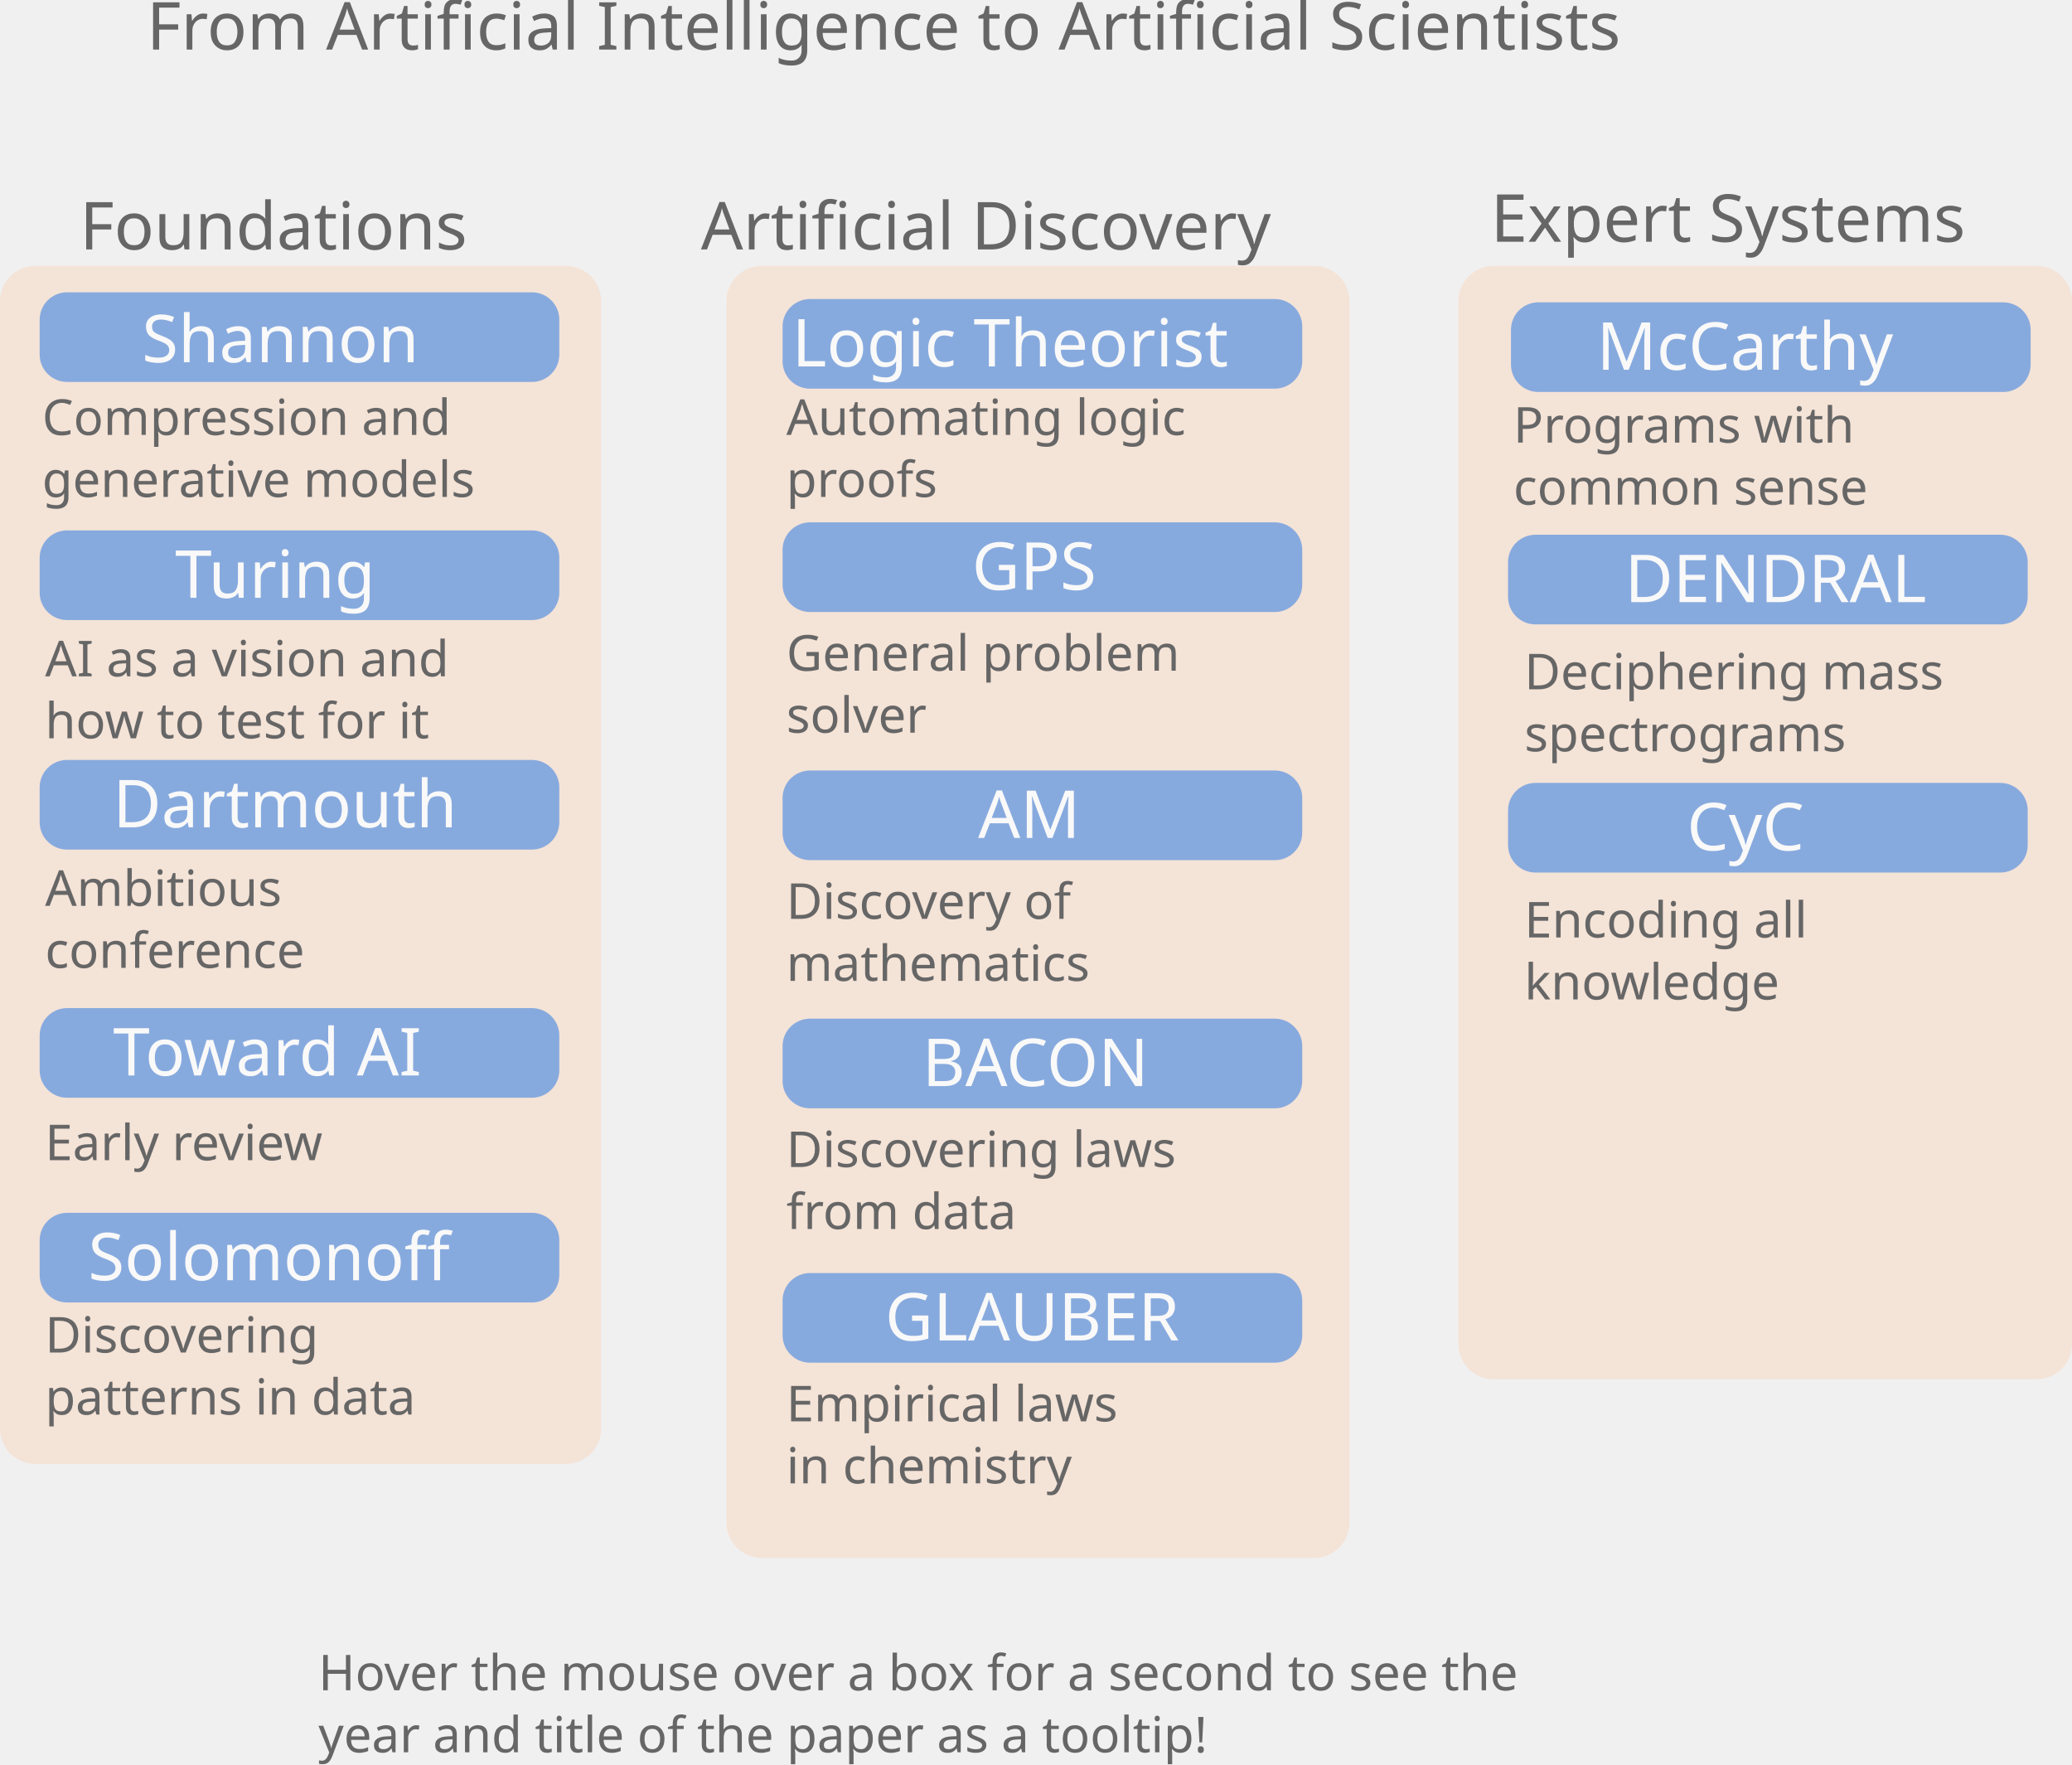
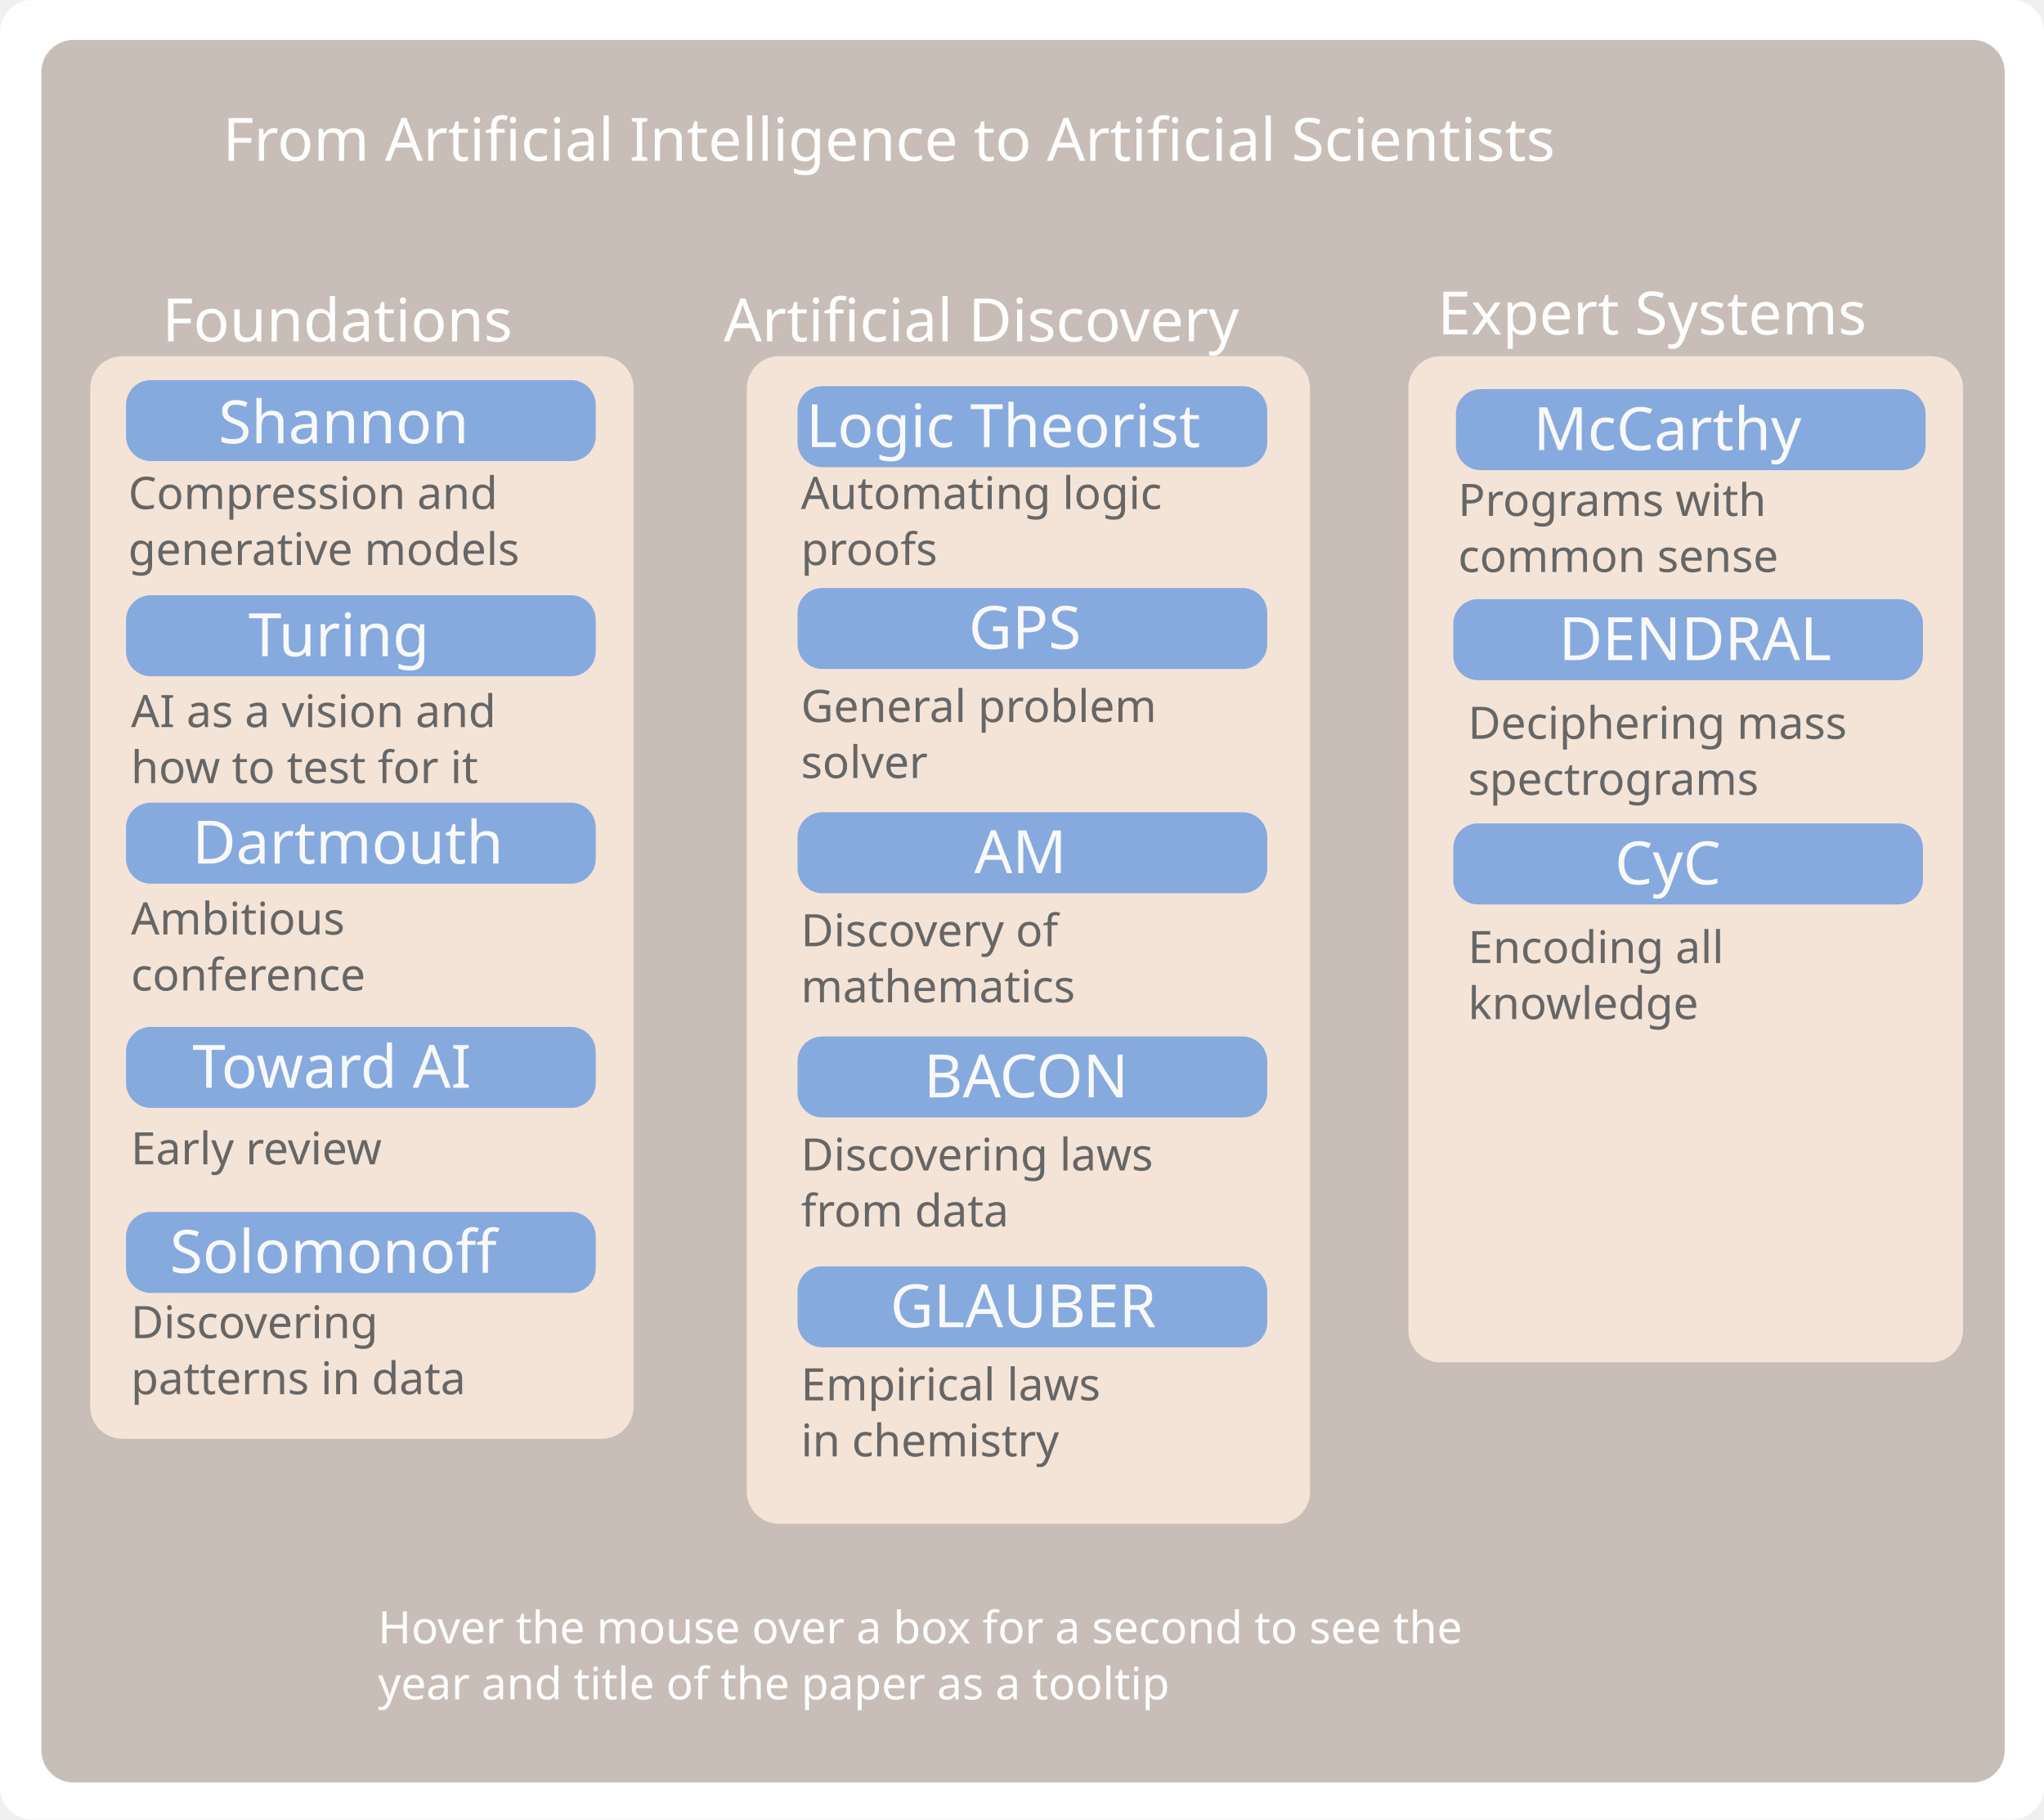
- <svg xmlns="http://www.w3.org/2000/svg" xmlns:xlink="http://www.w3.org/1999/xlink" width="176.782mm" height="150.523mm" viewBox="0 0 176.782 150.523" version="1.1" id="svg1">
+ <svg xmlns="http://www.w3.org/2000/svg" xmlns:xlink="http://www.w3.org/1999/xlink" width="192.94mm" height="171.759mm" viewBox="0 0 192.94 171.759" version="1.1" id="svg1">
  <defs id="defs1" />
-   <g id="layer1" transform="translate(-22.01659,-68.06691)">
+   <g id="layer1" transform="translate(-13.50315,-57.1221)">
+     <rect style="fill:#ffffff;stroke:none;stroke-width:0.765;stroke-linecap:round;stroke-linejoin:round" id="rect39" width="192.94" height="171.759" x="13.503" y="57.122" ry="3.029" />
+     <rect style="fill:#c8beb7;stroke:none;stroke-width:0.765;stroke-linecap:round;stroke-linejoin:round" id="rect40" width="185.328" height="164.479" x="17.407" y="60.893" ry="3.029" />
    <rect style="fill:#f4e3d7;stroke:none;stroke-width:0.765;stroke-linecap:round;stroke-linejoin:round" id="rect12" width="53.161" height="110.21" x="83.998" y="90.745" ry="3.029" />
    <rect style="fill:#f4e3d7;stroke:none;stroke-width:0.764;stroke-linecap:round;stroke-linejoin:round" id="rect4" width="51.289" height="102.189" x="22.017" y="90.745" ry="3.018" />
    <a id="a4" xlink:href="https://people.math.harvard.edu/~ctm/home/text/others/shannon/entropy/entropy.pdf" target="_blank" transform="translate(-1.429123,-12.00569)" xlink:title="1948 A Mathematical Theory of Communication">
      <g id="g1">
        <rect style="fill:#87aade;stroke:none;stroke-width:0.657;stroke-linecap:round;stroke-linejoin:round" id="rect1" width="44.337" height="7.647" x="26.829" y="105.004" ry="2.341" />
        <text xml:space="preserve" style="font-size:5.644px;line-height:1.25;font-family:Krungthep;-inkscape-font-specification:'Krungthep, Normal';font-variant-ligatures:none;letter-spacing:0px;word-spacing:0px;white-space:pre-wrap;shape-inside:url(#rect1);display:inline;fill:#f9f9f9;stroke-width:0.265" x="33.23" y="108.854" id="text1" transform="translate(7.95979,0.7816216)">
          <tspan x="27.599" y="110.19" id="tspan3">Shannon</tspan>
        </text>
      </g>
    </a>
    <a id="a3" xlink:href="https://www.csee.umbc.edu/courses/471/papers/turing.pdf" target="_blank" transform="translate(-20.72752,29.77046)" xlink:title="1950 COMPUTING MACHINERY AND INTELLIGENCE">
      <g id="g2" transform="translate(3.686212,-21.46676)">
        <rect style="fill:#87aade;stroke:none;stroke-width:0.657;stroke-linecap:round;stroke-linejoin:round" id="rect2" width="44.337" height="7.647" x="42.441" y="105.004" ry="2.341" />
        <text xml:space="preserve" style="font-size:5.644px;line-height:1.25;font-family:Krungthep;-inkscape-font-specification:'Krungthep, Normal';font-variant-ligatures:none;letter-spacing:0px;word-spacing:0px;white-space:pre-wrap;shape-inside:url(#rect2);display:inline;fill:#f9f9f9;stroke-width:0.265" x="33.23" y="108.854" id="text2" transform="translate(10.77866,0.5647856)">
          <tspan x="43.211" y="110.19" id="tspan4">Turing</tspan>
        </text>
      </g>
    </a>
-     <text xml:space="preserve" style="font-size:5.644px;line-height:1.25;font-family:Krungthep;-inkscape-font-specification:'Krungthep, Normal';font-variant-ligatures:none;letter-spacing:0px;word-spacing:0px;fill:#666666;stroke-width:0.265" x="28.825" y="89.345" id="text6">
-       <tspan id="tspan6" style="fill:#666666;stroke-width:0.265" x="28.825" y="89.345">Foundations</tspan>
+     <text xml:space="preserve" style="font-size:5.644px;line-height:1.25;font-family:Krungthep;-inkscape-font-specification:'Krungthep, Normal';font-variant-ligatures:none;letter-spacing:0px;word-spacing:0px;fill:#ffffff;stroke-width:0.265" x="28.825" y="89.345" id="text6">
+       <tspan id="tspan6" style="fill:#ffffff;stroke-width:0.265" x="28.825" y="89.345">Foundations</tspan>
    </text>
-     <text xml:space="preserve" style="font-size:4.233px;line-height:1.25;font-family:Krungthep;-inkscape-font-specification:'Krungthep, Normal';font-variant-ligatures:none;letter-spacing:0px;word-spacing:0px;fill:#666666;stroke-width:0.198" x="49.186" y="212.24" id="text7">
-       <tspan id="tspan7" style="fill:#666666;stroke-width:0.198" x="49.186" y="212.24">Hover the mouse over a box for a second to see the </tspan>
-       <tspan style="fill:#666666;stroke-width:0.198" x="49.186" y="217.531" id="tspan8">year and title of the paper as a tooltip!</tspan>
+     <text xml:space="preserve" style="font-size:4.233px;line-height:1.25;font-family:Krungthep;-inkscape-font-specification:'Krungthep, Normal';font-variant-ligatures:none;letter-spacing:0px;word-spacing:0px;fill:#ffffff;stroke-width:0.198" x="49.186" y="212.24" id="text7">
+       <tspan id="tspan7" style="fill:#ffffff;stroke-width:0.198" x="49.186" y="212.24">Hover the mouse over a box for a second to see the </tspan>
+       <tspan style="fill:#ffffff;stroke-width:0.198" x="49.186" y="217.531" id="tspan8">year and title of the paper as a tooltip</tspan>
    </text>
-     <text xml:space="preserve" style="font-size:5.644px;line-height:1.25;font-family:Krungthep;-inkscape-font-specification:'Krungthep, Normal';font-variant-ligatures:none;letter-spacing:0px;word-spacing:0px;fill:#666666;stroke-width:0.265" x="149.203" y="88.685" id="text9">
-       <tspan id="tspan9" style="fill:#666666;stroke-width:0.265" x="149.203" y="88.685">Expert Systems</tspan>
+     <text xml:space="preserve" style="font-size:5.644px;line-height:1.25;font-family:Krungthep;-inkscape-font-specification:'Krungthep, Normal';font-variant-ligatures:none;letter-spacing:0px;word-spacing:0px;fill:#ffffff;stroke-width:0.265" x="149.203" y="88.685" id="text9">
+       <tspan id="tspan9" style="fill:#ffffff;stroke-width:0.265" x="149.203" y="88.685">Expert Systems</tspan>
    </text>
    <a id="a11" xlink:href="https://apps.dtic.mil/sti/tr/pdf/ADA155378.pdf" target="_blank" transform="translate(42.65842,50.25158)" xlink:title="1976 Lenat: An Artificial Intelligence Approach to&#10;Discovery in Mathematics as Heuristic Search">
      <g id="g11" transform="translate(3.686212,-21.46676)">
        <rect style="fill:#87aade;stroke:none;stroke-width:0.657;stroke-linecap:round;stroke-linejoin:round" id="rect10" width="44.337" height="7.647" x="42.441" y="105.004" ry="2.341" />
        <text xml:space="preserve" style="font-size:5.644px;line-height:1.25;font-family:Krungthep;-inkscape-font-specification:'Krungthep, Normal';font-variant-ligatures:none;letter-spacing:0px;word-spacing:0px;white-space:pre-wrap;shape-inside:url(#rect10);display:inline;fill:#f9f9f9;stroke-width:0.265" x="33.23" y="108.854" id="text11" transform="translate(15.91492,0.5647856)">
          <tspan x="43.211" y="110.19" id="tspan5">AM</tspan>
        </text>
      </g>
    </a>
-     <text xml:space="preserve" style="font-size:5.644px;line-height:1.25;font-family:Krungthep;-inkscape-font-specification:'Krungthep, Normal';font-variant-ligatures:none;letter-spacing:0px;word-spacing:0px;fill:#666666;stroke-width:0.265" x="81.82" y="89.345" id="text12">
-       <tspan id="tspan12" style="fill:#666666;stroke-width:0.265" x="81.82" y="89.345">Artificial Discovery</tspan>
+     <text xml:space="preserve" style="font-size:5.644px;line-height:1.25;font-family:Krungthep;-inkscape-font-specification:'Krungthep, Normal';font-variant-ligatures:none;letter-spacing:0px;word-spacing:0px;fill:#ffffff;stroke-width:0.265" x="81.82" y="89.345" id="text12">
+       <tspan id="tspan12" style="fill:#ffffff;stroke-width:0.265" x="81.82" y="89.345">Artificial Discovery</tspan>
    </text>
-     <text xml:space="preserve" style="font-size:5.644px;line-height:1.25;font-family:Krungthep;-inkscape-font-specification:'Krungthep, Normal';font-variant-ligatures:none;letter-spacing:0px;word-spacing:0px;fill:#666666;stroke-width:0.265" x="34.533" y="72.3" id="text13">
-       <tspan id="tspan13" style="fill:#666666;stroke-width:0.265" x="34.533" y="72.3">From Artificial Intelligence to Artificial Scientists</tspan>
+     <text xml:space="preserve" style="font-size:5.644px;line-height:1.25;font-family:Krungthep;-inkscape-font-specification:'Krungthep, Normal';font-variant-ligatures:none;letter-spacing:0px;word-spacing:0px;fill:#ffffff;stroke-width:0.265" x="34.533" y="72.3" id="text13">
+       <tspan id="tspan13" style="fill:#ffffff;stroke-width:0.265" x="34.533" y="72.3">From Artificial Intelligence to Artificial Scientists</tspan>
    </text>
    <rect style="fill:#f4e3d7;stroke:none;stroke-width:0.765;stroke-linecap:round;stroke-linejoin:round" id="rect13" width="52.359" height="94.97" x="146.44" y="90.745" ry="3.029" />
    <a id="a10" xlink:href="https://profiles.nlm.nih.gov/spotlight/bb/catalog/nlm:nlmuid-101584906X1027-doc" target="_blank" transform="translate(104.9095,19.86904)" xlink:title="1993 (review) Lindsay, Buchanan, Feigenbaum, Lederberg -- DENDRAL: A Case Study of the First Expert System for Scientific Hypothesis Formation">
      <g id="g10" transform="translate(3.686212,-21.46676)">
        <rect style="fill:#87aade;stroke:none;stroke-width:0.657;stroke-linecap:round;stroke-linejoin:round" id="rect9" width="44.337" height="7.647" x="42.087" y="115.276" ry="2.341" />
        <text xml:space="preserve" style="font-size:5.644px;line-height:1.25;font-family:Krungthep;-inkscape-font-specification:'Krungthep, Normal';font-variant-ligatures:none;letter-spacing:0px;word-spacing:0px;white-space:pre-wrap;shape-inside:url(#rect9);display:inline;fill:#f9f9f9;stroke-width:0.265" x="33.23" y="108.854" id="text10" transform="translate(9.191157,0.5647856)">
          <tspan x="42.859" y="120.462" id="tspan11">DENDRAL</tspan>
        </text>
      </g>
    </a>
    <a id="a14" xlink:href="https://www.ijcai.org/Proceedings/81-1/Papers/025.pdf" target="_blank" transform="translate(42.65842,71.41825)" xlink:title="1981 Langley et al: BACON .5: The Discovery of Conservation Laws">
      <g id="g14" transform="translate(3.686212,-21.46676)">
        <rect style="fill:#87aade;stroke:none;stroke-width:0.657;stroke-linecap:round;stroke-linejoin:round" id="rect14" width="44.337" height="7.647" x="42.441" y="105.004" ry="2.341" />
        <text xml:space="preserve" style="font-size:5.644px;line-height:1.25;font-family:Krungthep;-inkscape-font-specification:'Krungthep, Normal';font-variant-ligatures:none;letter-spacing:0px;word-spacing:0px;white-space:pre-wrap;shape-inside:url(#rect14);display:inline;fill:#f9f9f9;stroke-width:0.265" x="33.23" y="108.854" id="text14" transform="translate(11.15242,0.5647856)">
          <tspan x="43.211" y="110.19" id="tspan20">BACON</tspan>
        </text>
      </g>
    </a>
    <a id="a16" xlink:href="http://shelf1.library.cmu.edu/IMLS/MindModels/logictheorymachine.pdf" target="_blank" transform="translate(42.65842,10.03491)" xlink:title="1956 Newell, Simon: The Logic Theory Machine">
      <g id="g15" transform="translate(3.686212,-21.46676)">
        <rect style="fill:#87aade;stroke:none;stroke-width:0.657;stroke-linecap:round;stroke-linejoin:round" id="rect15" width="44.337" height="7.647" x="42.441" y="105.004" ry="2.341" />
        <text xml:space="preserve" style="font-size:5.644px;line-height:1.25;font-family:Krungthep;-inkscape-font-specification:'Krungthep, Normal';font-variant-ligatures:none;letter-spacing:0px;word-spacing:0px;white-space:pre-wrap;shape-inside:url(#rect15);display:inline;fill:#f9f9f9;stroke-width:0.265" x="33.23" y="108.854" id="text15" transform="translate(0.03992263,0.5647856)">
          <tspan x="43.211" y="110.19" id="tspan21">Logic Theorist</tspan>
        </text>
      </g>
    </a>
    <a id="a17" xlink:href="https://archive.computerhistory.org/resources/access/text/2023/06/102720392-05-01-acc.pdf" target="_blank" transform="translate(-20.72752,49.34963)" xlink:title="1955 McCarthy, Minsky, Rochester, Shannon: A PROPOSAL FOR THE&#10;DARTMOUTH SUMMER RESEARCH PROJECT&#10;ON ARTIFICIAL INTELLIGENCE">
      <g id="g16" transform="translate(3.686212,-21.46676)">
        <rect style="fill:#87aade;stroke:none;stroke-width:0.657;stroke-linecap:round;stroke-linejoin:round" id="rect16" width="44.337" height="7.647" x="42.441" y="105.004" ry="2.341" />
        <text xml:space="preserve" style="font-size:5.644px;line-height:1.25;font-family:Krungthep;-inkscape-font-specification:'Krungthep, Normal';font-variant-ligatures:none;letter-spacing:0px;word-spacing:0px;white-space:pre-wrap;shape-inside:url(#rect16);display:inline;fill:#f9f9f9;stroke-width:0.265" x="33.23" y="108.854" id="text16" transform="translate(5.48699,0.5647856)">
          <tspan x="43.211" y="110.19" id="tspan22">Dartmouth</tspan>
        </text>
      </g>
    </a>
    <a id="a18" xlink:href="https://ia601506.us.archive.org/21/items/bitsavers_randiplP15roblemSolvingProgramFeb59_1757450/P-1584_Report_On_A_General_Problem-Solving_Program_Feb59_text.pdf" target="_blank" transform="translate(42.65842,29.08491)" xlink:title="1959 Newell, Shaw, Simon:  General Problem Solver">
      <g id="g17" transform="translate(3.686212,-21.46676)">
        <rect style="fill:#87aade;stroke:none;stroke-width:0.657;stroke-linecap:round;stroke-linejoin:round" id="rect17" width="44.337" height="7.647" x="42.441" y="105.004" ry="2.341" />
        <text xml:space="preserve" style="font-size:5.644px;line-height:1.25;font-family:Krungthep;-inkscape-font-specification:'Krungthep, Normal';font-variant-ligatures:none;letter-spacing:0px;word-spacing:0px;white-space:pre-wrap;shape-inside:url(#rect17);display:inline;fill:#f9f9f9;stroke-width:0.265" x="33.23" y="108.854" id="text17" transform="translate(15.38575,0.5647856)">
          <tspan x="43.211" y="110.19" id="tspan24">GPS</tspan>
        </text>
      </g>
    </a>
    <a id="a19" xlink:href="https://courses.csail.mit.edu/6.803/pdf/steps.pdf" target="_blank" transform="translate(-20.72752,70.5163)" xlink:title="1961 (review) Minsky: Steps Toward Artificial Intelligence">
      <g id="g18" transform="translate(3.686212,-21.46676)">
        <rect style="fill:#87aade;stroke:none;stroke-width:0.657;stroke-linecap:round;stroke-linejoin:round" id="rect18" width="44.337" height="7.647" x="42.441" y="105.004" ry="2.341" />
        <text xml:space="preserve" style="font-size:5.644px;line-height:1.25;font-family:Krungthep;-inkscape-font-specification:'Krungthep, Normal';font-variant-ligatures:none;letter-spacing:0px;word-spacing:0px;white-space:pre-wrap;shape-inside:url(#rect18);display:inline;fill:#f9f9f9;stroke-width:0.265" x="33.23" y="108.854" id="text18" transform="translate(5.48699,0.5647856)">
          <tspan x="43.211" y="110.19" id="tspan40">Toward AI</tspan>
        </text>
      </g>
    </a>
    <a id="a20" xlink:href="http://jmc.stanford.edu/articles/mcc59/mcc59.pdf" target="_blank" transform="translate(104.8045,10.3178)" xlink:title="1959 McCarthy: Programs with Common Sense">
      <g id="g19" transform="translate(3.686212,-21.46676)">
        <rect style="fill:#87aade;stroke:none;stroke-width:0.657;stroke-linecap:round;stroke-linejoin:round" id="rect19" width="44.337" height="7.647" x="42.441" y="105.004" ry="2.341" />
        <text xml:space="preserve" style="font-size:5.644px;line-height:1.25;font-family:Krungthep;-inkscape-font-specification:'Krungthep, Normal';font-variant-ligatures:none;letter-spacing:0px;word-spacing:0px;white-space:pre-wrap;shape-inside:url(#rect19);display:inline;fill:#f9f9f9;stroke-width:0.265" x="33.23" y="108.854" id="text19" transform="translate(6.545323,0.5647856)">
          <tspan x="43.211" y="110.19" id="tspan41">McCarthy</tspan>
        </text>
      </g>
    </a>
    <text xml:space="preserve" style="font-size:4.233px;line-height:1.25;font-family:Krungthep;-inkscape-font-specification:'Krungthep, Normal';font-variant-ligatures:none;letter-spacing:0px;word-spacing:0px;white-space:pre;inline-size:52.661;display:inline;fill:#666666;stroke-width:0.198" x="31.745" y="178.961" id="text23" transform="translate(-6.138545,-73.79676)">
      <tspan x="31.745" y="178.961" id="tspan42">Compression and </tspan>
      <tspan x="31.745" y="184.253" id="tspan43">generative models</tspan>
    </text>
    <text xml:space="preserve" style="font-size:4.233px;line-height:1.25;font-family:Krungthep;-inkscape-font-specification:'Krungthep, Normal';font-variant-ligatures:none;letter-spacing:0px;word-spacing:0px;white-space:pre;inline-size:40.896;display:inline;fill:#666666;stroke-width:0.198" x="31.745" y="178.961" id="text25" transform="translate(-5.882351,-53.20854)">
      <tspan x="31.745" y="178.961" id="tspan44">AI as a vision and </tspan>
      <tspan x="31.745" y="184.253" id="tspan45">how to test for it</tspan>
    </text>
    <text xml:space="preserve" style="font-size:4.233px;line-height:1.25;font-family:Krungthep;-inkscape-font-specification:'Krungthep, Normal';font-variant-ligatures:none;letter-spacing:0px;word-spacing:0px;white-space:pre;inline-size:40.896;display:inline;fill:#666666;stroke-width:0.198" x="31.745" y="178.961" id="text26" transform="translate(-5.882351,-33.62937)">
      <tspan x="31.745" y="178.961" id="tspan46">Ambitious
</tspan>
      <tspan x="31.745" y="184.253" id="tspan47">conference</tspan>
    </text>
    <text xml:space="preserve" style="font-size:4.233px;line-height:1.25;font-family:Krungthep;-inkscape-font-specification:'Krungthep, Normal';font-variant-ligatures:none;letter-spacing:0px;word-spacing:0px;white-space:pre;inline-size:40.896;display:inline;fill:#666666;stroke-width:0.198" x="31.745" y="178.961" id="text27" transform="translate(-5.882351,-11.93353)">
      <tspan x="31.745" y="178.961" id="tspan48">Early review</tspan>
    </text>
    <text xml:space="preserve" style="font-size:4.233px;line-height:1.25;font-family:Krungthep;-inkscape-font-specification:'Krungthep, Normal';font-variant-ligatures:none;letter-spacing:0px;word-spacing:0px;white-space:pre;inline-size:52.661;display:inline;fill:#666666;stroke-width:0.198" x="31.745" y="178.961" id="text28" transform="translate(57.36146,-73.79676)">
      <tspan x="31.745" y="178.961" id="tspan49">Automating logic
</tspan>
      <tspan x="31.745" y="184.253" id="tspan50">proofs</tspan>
    </text>
    <text xml:space="preserve" style="font-size:4.233px;line-height:1.25;font-family:Krungthep;-inkscape-font-specification:'Krungthep, Normal';font-variant-ligatures:none;letter-spacing:0px;word-spacing:0px;white-space:pre;inline-size:52.661;display:inline;fill:#666666;stroke-width:0.198" x="31.745" y="178.961" id="text29" transform="translate(57.36146,-53.68843)">
      <tspan x="31.745" y="178.961" id="tspan51">General problem
</tspan>
      <tspan x="31.745" y="184.253" id="tspan52">solver</tspan>
    </text>
    <text xml:space="preserve" style="font-size:4.233px;line-height:1.25;font-family:Krungthep;-inkscape-font-specification:'Krungthep, Normal';font-variant-ligatures:none;letter-spacing:0px;word-spacing:0px;white-space:pre;inline-size:52.661;display:inline;fill:#666666;stroke-width:0.198" x="31.745" y="178.961" id="text30" transform="translate(119.3935,-73.14109)">
      <tspan x="31.745" y="178.961" id="tspan53">Programs with
</tspan>
      <tspan x="31.745" y="184.253" id="tspan54">common sense</tspan>
    </text>
    <text xml:space="preserve" style="font-size:4.233px;line-height:1.25;font-family:Krungthep;-inkscape-font-specification:'Krungthep, Normal';font-variant-ligatures:none;letter-spacing:0px;word-spacing:0px;white-space:pre;inline-size:52.661;display:inline;fill:#666666;stroke-width:0.198" x="31.745" y="178.961" id="text31" transform="translate(57.36146,-32.52176)">
      <tspan x="31.745" y="178.961" id="tspan55">Discovery of
</tspan>
      <tspan x="31.745" y="184.253" id="tspan56">mathematics</tspan>
    </text>
    <text xml:space="preserve" style="font-size:4.233px;line-height:1.25;font-family:Krungthep;-inkscape-font-specification:'Krungthep, Normal';font-variant-ligatures:none;letter-spacing:0px;word-spacing:0px;white-space:pre;inline-size:52.661;display:inline;fill:#666666;stroke-width:0.198" x="31.745" y="178.961" id="text32" transform="translate(57.36146,-11.3551)">
      <tspan x="31.745" y="178.961" id="tspan57">Discovering laws
</tspan>
      <tspan x="31.745" y="184.253" id="tspan58">from data</tspan>
    </text>
    <text xml:space="preserve" style="font-size:4.233px;line-height:1.25;font-family:Krungthep;-inkscape-font-specification:'Krungthep, Normal';font-variant-ligatures:none;letter-spacing:0px;word-spacing:0px;white-space:pre;inline-size:52.661;display:inline;fill:#666666;stroke-width:0.198" x="31.745" y="178.961" id="text33" transform="translate(120.3323,-52.10093)">
      <tspan x="31.745" y="178.961" id="tspan59">Deciphering mass
</tspan>
      <tspan x="31.745" y="184.253" id="tspan60">spectrograms</tspan>
    </text>
    <a id="a34" xlink:href="https://www.raysolomonoff.com/publications/1964pt1.pdf" target="_blank" transform="translate(-20.72752,87.9788)" xlink:title="1964 Solomonoff: A formal theory of inductive inference">
      <g id="g34" transform="translate(3.686212,-21.46676)">
        <rect style="fill:#87aade;stroke:none;stroke-width:0.657;stroke-linecap:round;stroke-linejoin:round" id="rect33" width="44.337" height="7.647" x="42.441" y="105.004" ry="2.341" />
        <text xml:space="preserve" style="font-size:5.644px;line-height:1.25;font-family:Krungthep;-inkscape-font-specification:'Krungthep, Normal';font-variant-ligatures:none;letter-spacing:0px;word-spacing:0px;white-space:pre-wrap;shape-inside:url(#rect33);display:inline;fill:#f9f9f9;stroke-width:0.265" x="33.23" y="108.854" id="text34" transform="translate(3.370324,0.5647856)">
          <tspan x="43.211" y="110.19" id="tspan61">Solomonoff</tspan>
        </text>
      </g>
    </a>
    <text xml:space="preserve" style="font-size:4.233px;line-height:1.25;font-family:Krungthep;-inkscape-font-specification:'Krungthep, Normal';font-variant-ligatures:none;letter-spacing:0px;word-spacing:0px;white-space:pre;inline-size:44.105;display:inline;fill:#666666;stroke-width:0.198" x="31.745" y="178.961" id="text35" transform="translate(-5.882351,4.470632)">
      <tspan x="31.745" y="178.961" id="tspan62">Discovering </tspan>
      <tspan x="31.745" y="184.253" id="tspan63">patterns in data</tspan>
    </text>
    <a id="a36" xlink:href="https://apps.dtic.mil/sti/tr/pdf/ADA159235.pdf" target="_blank" transform="translate(42.65842,93.11409)" xlink:title="1985 Langley et al: Discovering qualitative empirical laws">
      <g id="g36" transform="translate(3.686212,-21.46676)">
        <rect style="fill:#87aade;stroke:none;stroke-width:0.657;stroke-linecap:round;stroke-linejoin:round" id="rect35" width="44.337" height="7.647" x="42.441" y="105.004" ry="2.341" />
        <text xml:space="preserve" style="font-size:5.644px;line-height:1.25;font-family:Krungthep;-inkscape-font-specification:'Krungthep, Normal';font-variant-ligatures:none;letter-spacing:0px;word-spacing:0px;white-space:pre-wrap;shape-inside:url(#rect35);display:inline;fill:#f9f9f9;stroke-width:0.265" x="33.23" y="108.854" id="text36" transform="translate(7.977419,0.5647856)">
          <tspan x="43.211" y="110.19" id="tspan64">GLAUBER</tspan>
        </text>
      </g>
    </a>
    <text xml:space="preserve" style="font-size:4.233px;line-height:1.25;font-family:Krungthep;-inkscape-font-specification:'Krungthep, Normal';font-variant-ligatures:none;letter-spacing:0px;word-spacing:0px;white-space:pre;inline-size:52.661;display:inline;fill:#666666;stroke-width:0.198" x="31.745" y="178.961" id="text37" transform="translate(57.36146,10.34074)">
      <tspan x="31.745" y="178.961" id="tspan65">Empirical laws
</tspan>
      <tspan x="31.745" y="184.253" id="tspan66">in chemistry</tspan>
    </text>
    <a id="a38" xlink:href="https://en.wikipedia.org/wiki/Cyc" target="_blank" transform="translate(104.9095,41.03571)" xlink:title="1984- Lenat: CyC">
      <g id="g38" transform="translate(3.686212,-21.46676)">
        <rect style="fill:#87aade;stroke:none;stroke-width:0.657;stroke-linecap:round;stroke-linejoin:round" id="rect37" width="44.337" height="7.647" x="42.087" y="115.276" ry="2.341" />
        <text xml:space="preserve" style="font-size:5.644px;line-height:1.25;font-family:Krungthep;-inkscape-font-specification:'Krungthep, Normal';font-variant-ligatures:none;letter-spacing:0px;word-spacing:0px;white-space:pre-wrap;shape-inside:url(#rect37);display:inline;fill:#f9f9f9;stroke-width:0.265" x="33.23" y="108.854" id="text38" transform="translate(14.48282,0.5647856)">
          <tspan x="42.859" y="120.462" id="tspan67">CyC</tspan>
        </text>
      </g>
    </a>
    <text xml:space="preserve" style="font-size:4.233px;line-height:1.25;font-family:Krungthep;-inkscape-font-specification:'Krungthep, Normal';font-variant-ligatures:none;letter-spacing:0px;word-spacing:0px;white-space:pre;inline-size:52.661;display:inline;fill:#666666;stroke-width:0.198" x="31.745" y="178.961" id="text39" transform="translate(120.3323,-30.93427)">
      <tspan x="31.745" y="178.961" id="tspan68">Encoding all
</tspan>
      <tspan x="31.745" y="184.253" id="tspan69">knowledge</tspan>
    </text>
  </g>
</svg>
